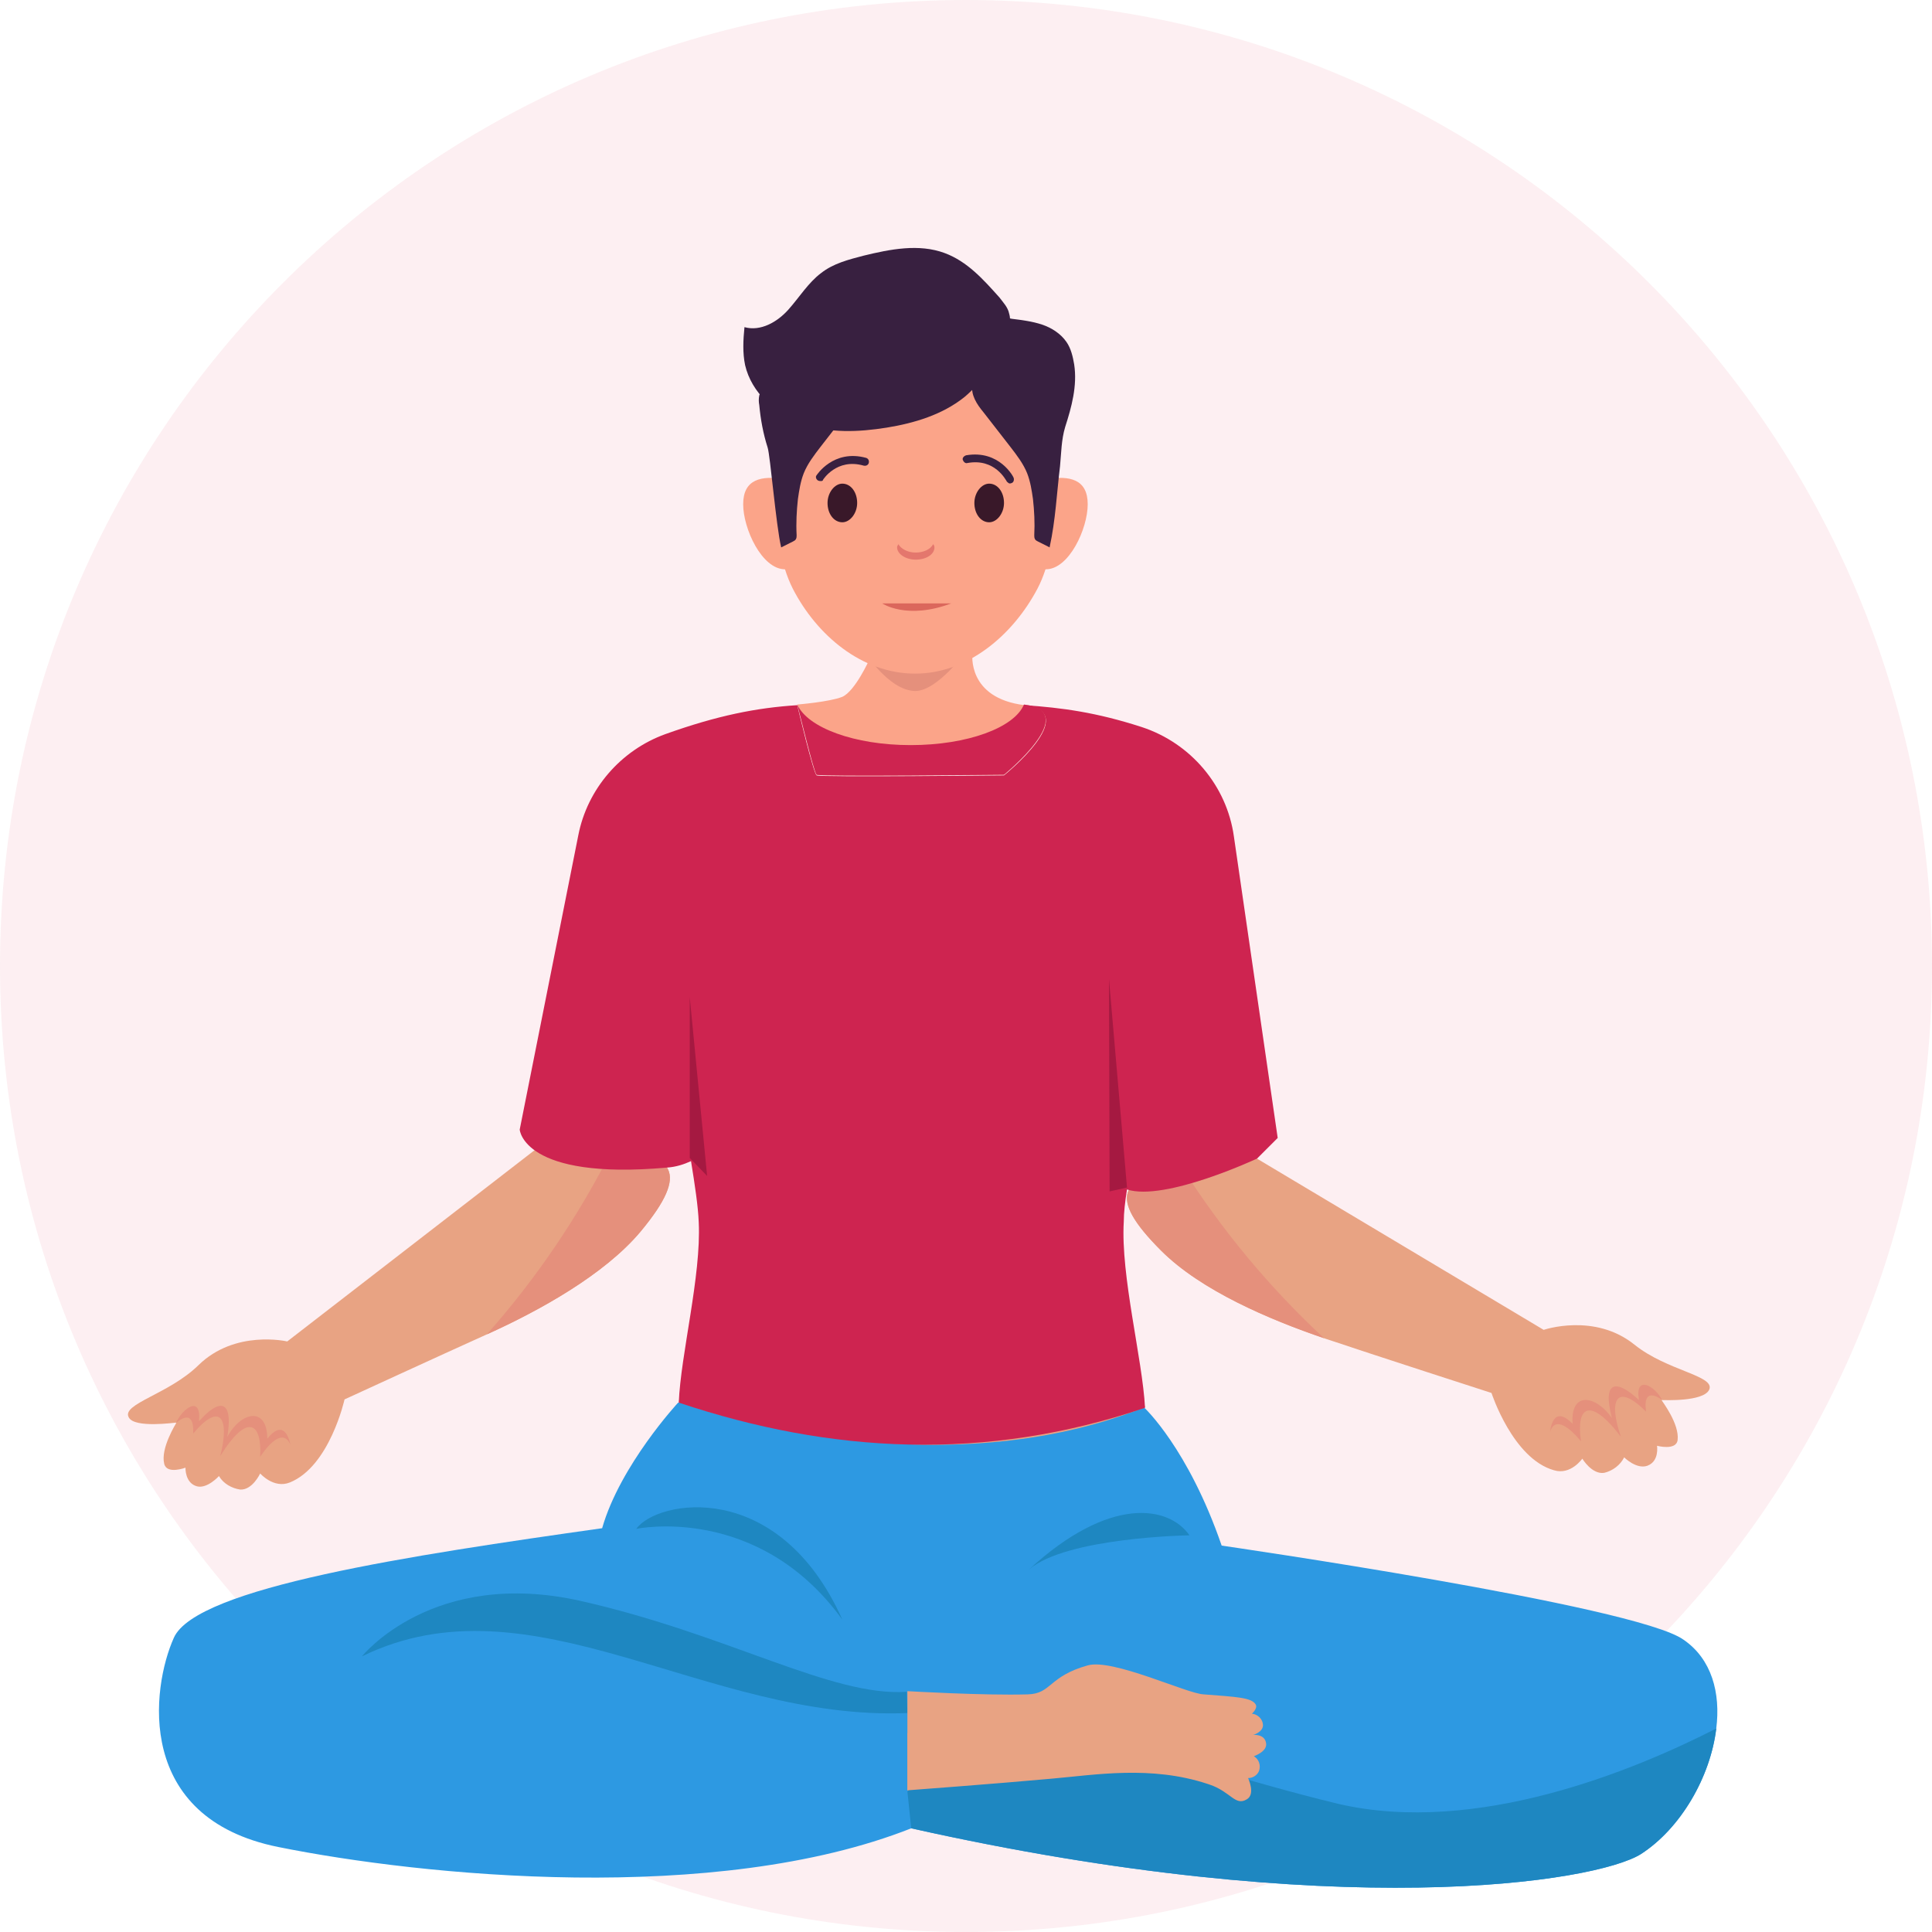
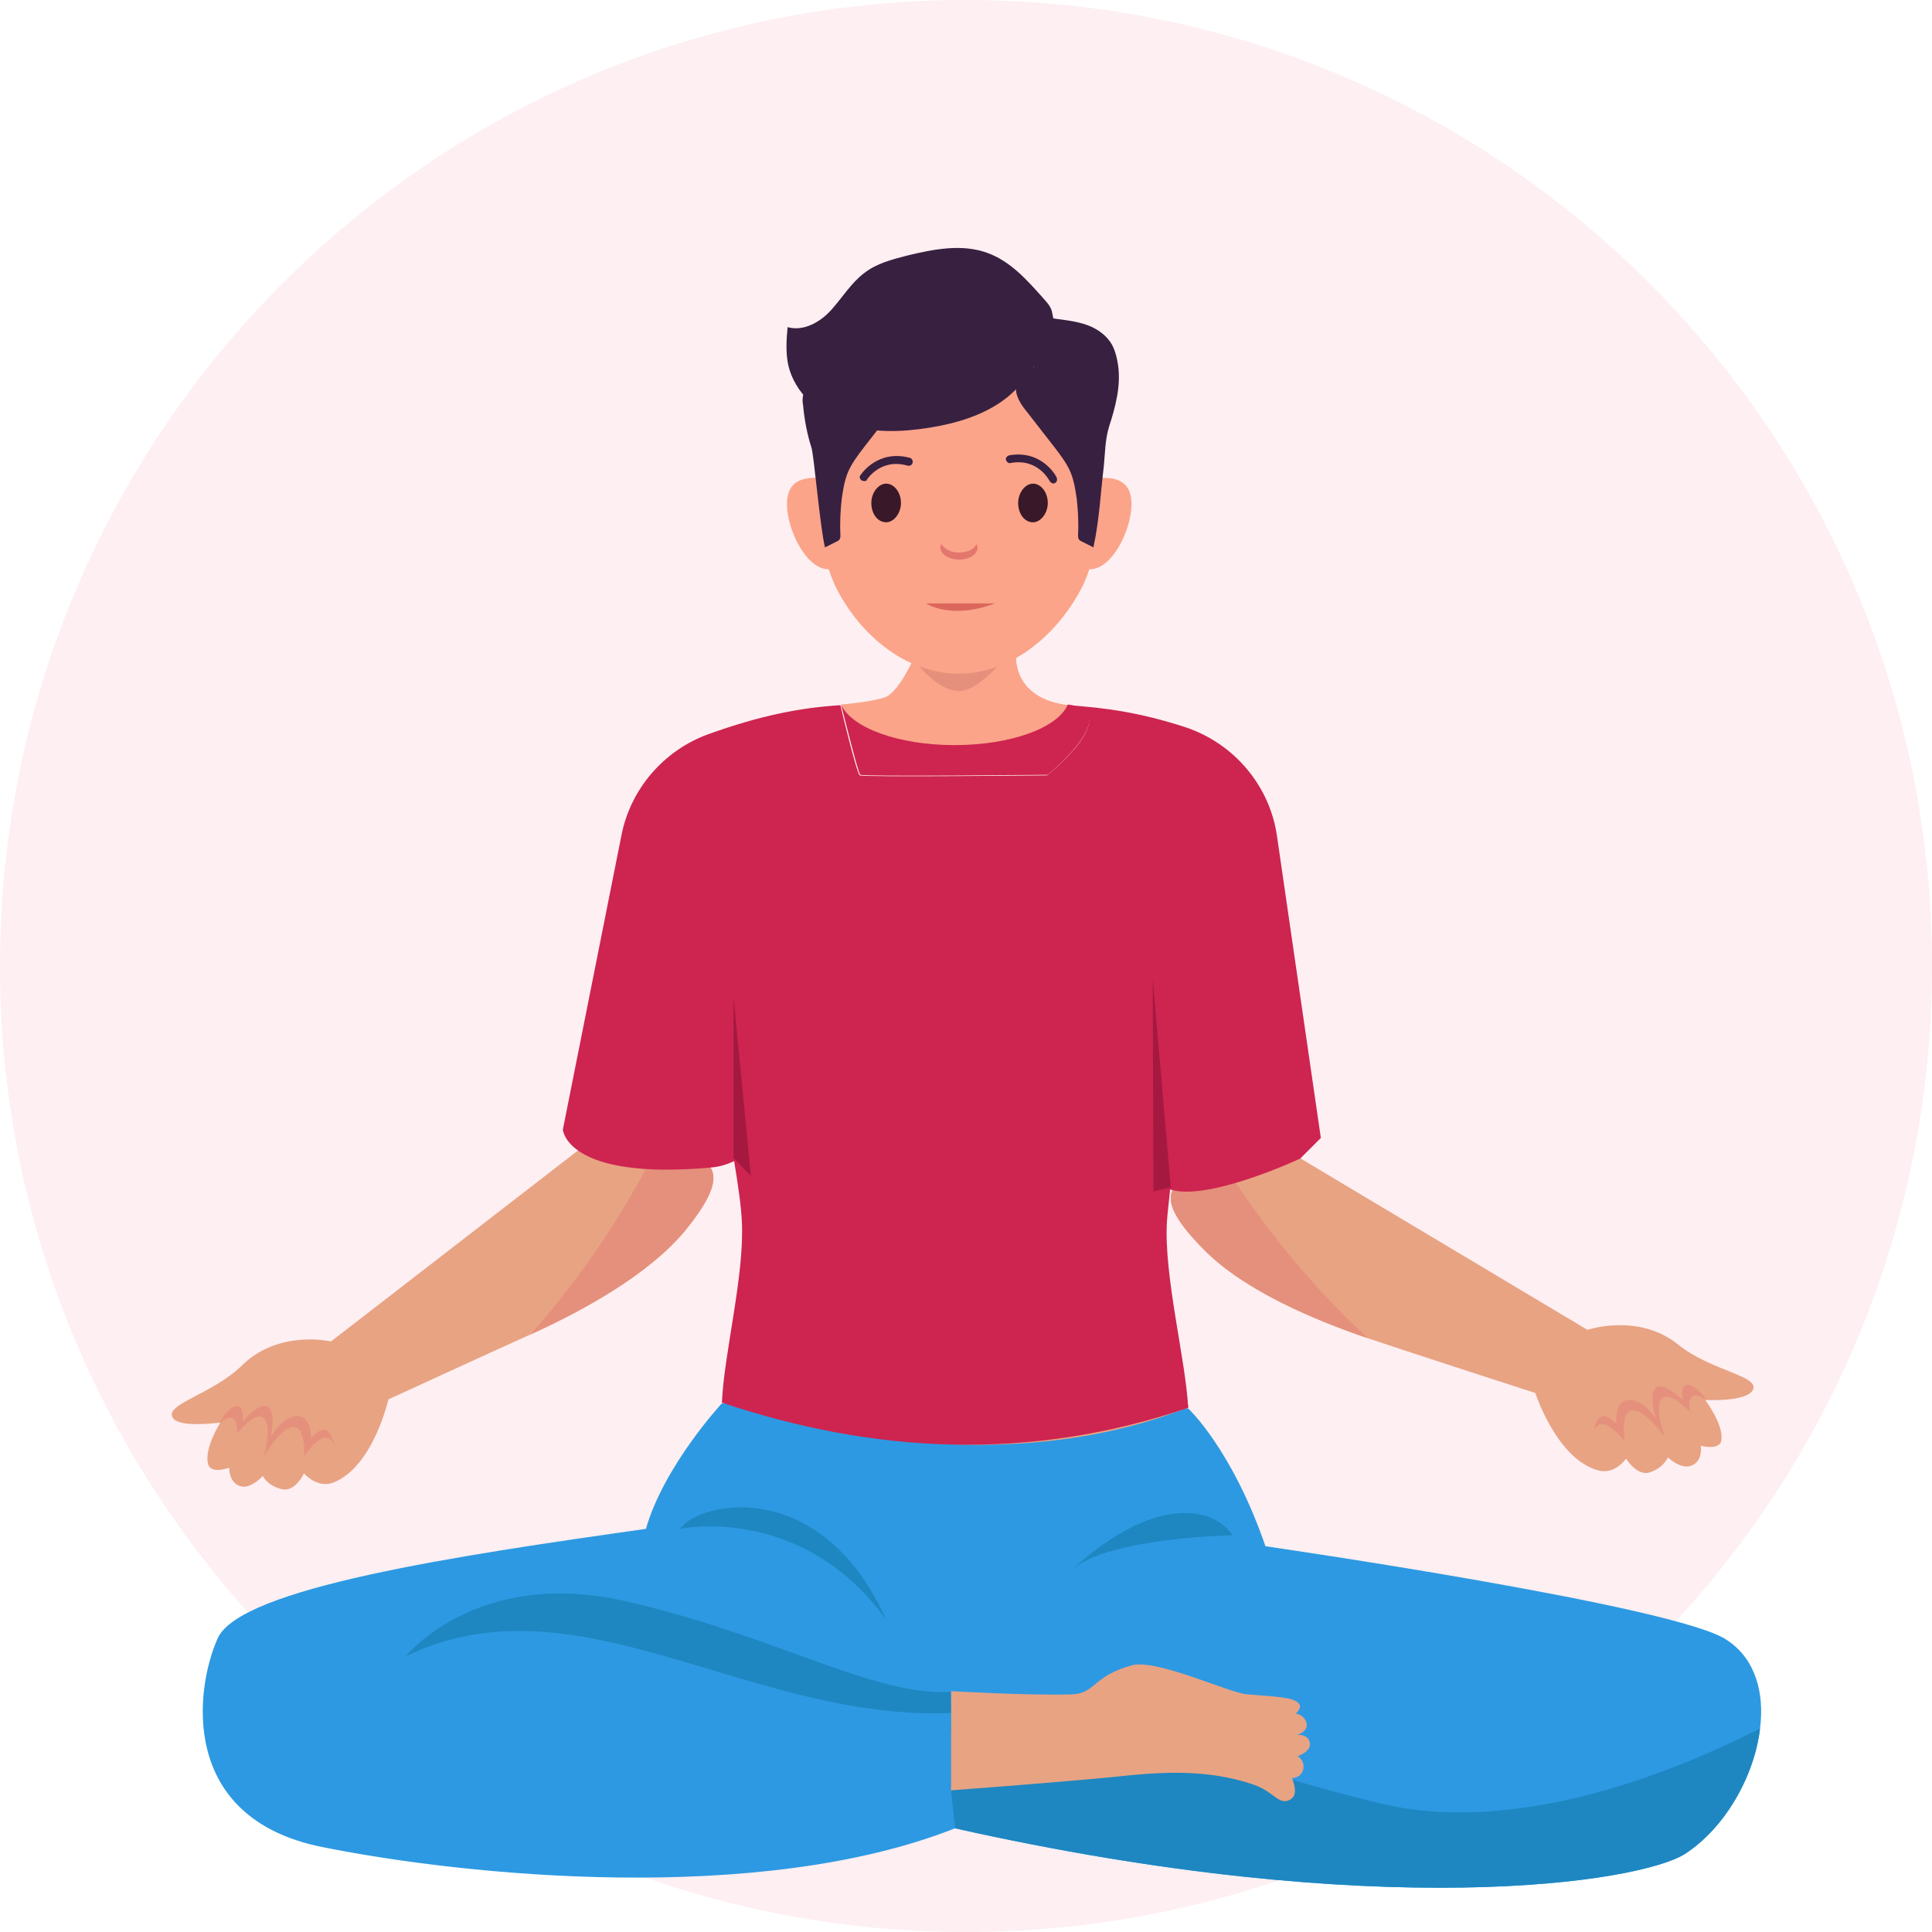
<svg xmlns="http://www.w3.org/2000/svg" version="1.1" id="Layer_1" x="0px" y="0px" viewBox="0 0 300 300" style="enable-background:new 0 0 300 300;" xml:space="preserve">
  <style type="text/css">
	.st0{opacity:8.000000e-02;fill:#E13856;enable-background:new    ;}
	.st1{fill:#FBA489;}
	.st2{fill:#A0B2CF;}
	.st3{fill:#2D99E2;}
	.st4{fill:#E8A383;}
	.st5{fill:#E5907C;}
	.st6{fill:#1E87C1;}
	.st7{fill:#391829;}
	.st8{fill:#382040;}
	.st9{fill:#E4776D;}
	.st10{fill:#DB675C;}
	.st11{fill:#CE2450;}
	.st12{fill:#A51941;}
</style>
  <g>
    <g id="OBJECTS">
      <g id="Page-1">
        <g id="For-you-and-your-partner-Copy-4">
          <g id="Group-4">
            <circle id="Mask-Copy-2" class="st0" cx="150" cy="150" r="150" />
          </g>
        </g>
      </g>
    </g>
  </g>
  <g>
-     <path class="st1" d="M155.9,120.3c0,0-28.7,0.3-29.1,0c-0.4-0.3-2.8-10.3-3-10.9c0,0,0,0,0,0c0,0,5-0.4,7-1.2   c2-0.9,4.2-5.8,4.2-5.8l16-0.9c0,0-0.9,6.9,8.1,8C168.1,110.4,155.9,120.3,155.9,120.3z" />
+     <path class="st1" d="M162.7,120.3c0,0-28.7,0.3-29.1,0c-0.4-0.3-2.8-10.3-3-10.9c0,0,0,0,0,0c0,0,5-0.4,7-1.2   c2-0.9,4.2-5.8,4.2-5.8l16-0.9c0,0-0.9,6.9,8.1,8C174.8,110.4,162.7,120.3,162.7,120.3z" />
    <g id="OBJECTS_2_">
-       <path class="st2" d="M246.2,257.5c-0.1-0.2-0.3-0.3-0.4-0.2c-0.1,0-0.2,0.1-0.2,0.2c-0.6,2.3-0.8,4.6-1.3,6.9    c-0.5,2.3-1.5,4.4-1.8,6.8c0,0.4,0.4,0.7,0.6,0.4c1.6-1.9,2.6-4.2,3-6.7C246.8,262.5,246.9,259.9,246.2,257.5z" />
-       <path class="st3" d="M266.5,268.4c-0.9,7.5-5.5,15.5-11.7,19.5c-7,4.4-47.2,10.8-113.3-4l0,0c-30.4,12-76,7.4-98.3,2.9    S23.5,262.1,27,254.3c3.5-7.8,36.8-12.8,66.5-17c2.8-9.8,11.8-19.5,11.8-19.5s51.9-1.3,72.4,0.8c0,0,6.8,6.3,12,21.4    c0,0,64.3,9.3,71.7,14.6C265.8,257.6,267.2,262.9,266.5,268.4z" />
-       <path class="st4" d="M177.8,218.5c-34.2,13.6-72.4-0.8-72.4-0.8l1.8-7.6l3.8-16.2l32.6-1l26.7-0.8L177.8,218.5z" />
-       <path class="st5" d="M168.2,215.9c-22.8,11.5-49.4,0.4-61.1-5.9l3.8-16.2l32.6-1C153.1,199,161.5,206.8,168.2,215.9z" />
-       <polygon class="st5" points="173.2,151.4 171,135.7 170.1,153.3   " />
-       <path class="st5" d="M151.7,98.9c-1.6,2.3-6.1,8.4-9.6,8.4c-4.1-0.1-7.9-5.9-9.5-8.5c3.6,2,7.2,3.5,9.5,3.5    C145.6,102,148.9,100.8,151.7,98.9z" />
-       <path class="st4" d="M99.5,191.2c-5.6,6.7-15.7,12.3-23.9,16c-7.1,3.2-22.1,10.1-22.1,10.1s-2.3,10.4-8.5,12.9    c-2.5,1-4.6-1.4-4.6-1.4s-1.2,2.6-3.1,2.5c-1.3-0.2-2.6-0.9-3.3-2.1c0,0-1.8,2-3.4,1.6c-1.9-0.5-1.8-2.9-1.8-2.9s-2.9,1.1-3.3-0.6    c-0.6-2.4,1.8-6.2,1.9-6.4c-0.3,0-6.5,0.9-7.4-0.8c-1.2-2.1,6.2-3.6,10.8-8.1c5.7-5.6,13.8-3.7,13.8-3.7l38.8-30    c4.5,0,8.4,0,11.6,0.3C104.5,179.2,107.3,181.8,99.5,191.2z" />
-       <path class="st5" d="M27.3,221c0,0,2.9-2.8,2.7,1.6c4.2-5,5.7-2.4,4.2,3.5c4.2-6.8,6.5-5.2,6.2,0.1c3.7-5.4,4.7-1.8,4.7-1.8    s-0.7-4.6-3.6-1c0-5-4-4.3-6.2-0.3c1-6.2-1.5-5.7-4.4-2.4C31.3,216.5,28.3,218.7,27.3,221z" />
-       <path class="st5" d="M99.5,191.2c-5.6,6.7-15.7,12.3-23.9,16c7.7-8.7,14.2-18.3,19.4-28.6C104.5,179.2,107.3,181.8,99.5,191.2z" />
-       <path class="st4" d="M180.3,194.2c6.2,6.2,16.8,10.7,25.3,13.6c7.4,2.5,26,8.5,26,8.5s3.3,10.2,9.7,12c2.6,0.8,4.4-1.8,4.4-1.8    s1.5,2.5,3.4,2.2c1.3-0.3,2.5-1.2,3.1-2.4c0,0,1.9,1.9,3.6,1.3c1.9-0.7,1.5-3.1,1.5-3.1s3,0.8,3.2-0.9c0.3-2.5-2.4-6-2.5-6.2    c0.3,0,6.5,0.3,7.4-1.6c1-2.2-6.5-2.9-11.6-7c-6.2-5-14.1-2.3-14.1-2.3l-44.7-26.7c-4.5,0.4-8.4,0.8-11.5,1.4    C174.1,182.8,171.7,185.6,180.3,194.2z" />
-       <path class="st5" d="M258.1,217.4c0,0-3.1-2.5-2.5,1.8c-4.6-4.6-5.9-1.8-3.9,3.9c-4.9-6.4-7-4.6-6.2,0.7c-4.2-5-4.8-1.4-4.8-1.4    s0.3-4.6,3.5-1.3c-0.4-5,3.5-4.6,6.1-0.9c-1.6-6.1,0.9-5.9,4.2-2.8C253.8,213.4,257,215.2,258.1,217.4z" />
-       <path class="st5" d="M180.3,194.2c6.2,6.2,16.8,10.7,25.3,13.6c-8.5-7.9-15.9-16.8-22.1-26.6C174.1,182.8,171.7,185.6,180.3,194.2    z" />
-       <path class="st5" d="M187.5,277c-8.8-2.9-17.4-1.4-24.3-0.8c-8.8,0.8-22.3,1.8-22.3,1.8v-8.9c5.4,1,18,3.3,24,4    C171.8,274,181.5,269.8,187.5,277z" />
-       <path class="st6" d="M140.9,266c-31.3,1.3-58.3-21.7-84.7-8.8c0,0,11-13.8,34-8.6c23,5.2,38.9,14.9,50.6,14.1L140.9,266z" />
-       <path class="st6" d="M266.5,268.4c-0.9,7.5-5.5,15.5-11.7,19.5c-7,4.4-47.2,10.8-113.3-4l0,0l-0.6-5.7    c12.6-17.7,36.6-5.4,66.9,1.9C229.3,285.1,254,274.8,266.5,268.4z" />
-       <path class="st4" d="M194.7,272.7c0.8,0.5,1.1,1.4,0.8,2.3c-0.3,0.7-1,1.1-1.7,1.1c0,0,1.2,2.5-0.2,3.3c-1.8,1.1-2.5-1.2-5.8-2.3    l-0.3-0.1c-8.8-2.9-17.4-1.4-24.3-0.8c-8.8,0.8-22.3,1.8-22.3,1.8v-15.4c0,0,11.8,0.7,18.7,0.5c3.7-0.1,3.2-2.8,9.3-4.5    c3.9-1.1,15.4,4.4,18,4.5c5.2,0.4,7.5,0.5,8.1,1.6c0.3,0.6-0.6,1.4-0.6,1.4c0.9,0.1,1.6,0.8,1.7,1.6c0.2,1.2-1.5,1.7-1.5,1.7    s1.8-0.2,2,1.3C196.8,272,194.7,272.7,194.7,272.7z" />
-       <path class="st6" d="M184.7,238.4c0,0-19.1,0.3-24.9,5.3C172.3,232.2,181.5,233.8,184.7,238.4z" />
-       <path class="st6" d="M98.8,237.4c0,0,18.9-4,32,14.1C120.9,229.4,102,232.9,98.8,237.4z" />
+       <path class="st2" d="M253,257.5c-0.1-0.2-0.3-0.3-0.4-0.2c-0.1,0-0.2,0.1-0.2,0.2c-0.6,2.3-0.8,4.6-1.3,6.9    c-0.5,2.3-1.5,4.4-1.8,6.8c0,0.4,0.4,0.7,0.6,0.4c1.6-1.9,2.6-4.2,3-6.7C253.6,262.5,253.6,259.9,253,257.5z" />
+       <path class="st3" d="M273.3,268.4c-0.9,7.5-5.5,15.5-11.7,19.5c-7,4.4-47.2,10.8-113.3-4l0,0c-30.4,12-76,7.4-98.3,2.9    s-19.7-24.6-16.2-32.4c3.5-7.8,36.8-12.8,66.5-17c2.8-9.8,11.8-19.5,11.8-19.5s51.9-1.3,72.4,0.8c0,0,6.8,6.3,12,21.4    c0,0,64.3,9.3,71.7,14.6C272.6,257.6,274,262.9,273.3,268.4z" />
+       <path class="st4" d="M184.6,218.5c-34.2,13.6-72.4-0.8-72.4-0.8l1.8-7.6l3.8-16.2l32.6-1l26.7-0.8L184.6,218.5z" />
+       <path class="st5" d="M175,215.9c-22.8,11.5-49.4,0.4-61.1-5.9l3.8-16.2l32.6-1C159.9,199,168.3,206.8,175,215.9z" />
+       <polygon class="st5" points="180,151.4 177.7,135.7 176.9,153.3   " />
+       <path class="st5" d="M158.5,98.9c-1.6,2.3-6.1,8.4-9.6,8.4c-4.1-0.1-7.9-5.9-9.5-8.5c3.6,2,7.2,3.5,9.5,3.5    C152.3,102,155.6,100.8,158.5,98.9z" />
+       <path class="st4" d="M106.3,191.2c-5.6,6.7-15.7,12.3-23.9,16c-7.1,3.2-22.1,10.1-22.1,10.1s-2.3,10.4-8.5,12.9    c-2.5,1-4.6-1.4-4.6-1.4s-1.2,2.6-3.1,2.5c-1.3-0.2-2.6-0.9-3.3-2.1c0,0-1.8,2-3.4,1.6c-1.9-0.5-1.8-2.9-1.8-2.9s-2.9,1.1-3.3-0.6    c-0.6-2.4,1.8-6.2,1.9-6.4c-0.3,0-6.5,0.9-7.4-0.8c-1.2-2.1,6.2-3.6,10.8-8.1c5.7-5.6,13.8-3.7,13.8-3.7l38.8-30    c4.5,0,8.4,0,11.6,0.3C111.3,179.2,114,181.8,106.3,191.2z" />
+       <path class="st5" d="M34.1,221c0,0,2.9-2.8,2.7,1.6c4.2-5,5.7-2.4,4.2,3.5c4.2-6.8,6.5-5.2,6.2,0.1c3.7-5.4,4.7-1.8,4.7-1.8    s-0.7-4.6-3.6-1c0-5-4-4.3-6.2-0.3c1-6.2-1.5-5.7-4.4-2.4C38,216.5,35.1,218.7,34.1,221z" />
+       <path class="st5" d="M106.3,191.2c-5.6,6.7-15.7,12.3-23.9,16c7.7-8.7,14.2-18.3,19.4-28.6C111.3,179.2,114,181.8,106.3,191.2z" />
+       <path class="st4" d="M187.1,194.2c6.2,6.2,16.8,10.7,25.3,13.6c7.4,2.5,26,8.5,26,8.5s3.3,10.2,9.7,12c2.6,0.8,4.4-1.8,4.4-1.8    s1.5,2.5,3.4,2.2c1.3-0.3,2.5-1.2,3.1-2.4c0,0,1.9,1.9,3.6,1.3c1.9-0.7,1.5-3.1,1.5-3.1s3,0.8,3.2-0.9c0.3-2.5-2.4-6-2.5-6.2    c0.3,0,6.5,0.3,7.4-1.6c1-2.2-6.5-2.9-11.6-7c-6.2-5-14.1-2.3-14.1-2.3l-44.7-26.7c-4.5,0.4-8.4,0.8-11.5,1.4    C180.9,182.8,178.5,185.6,187.1,194.2z" />
+       <path class="st5" d="M264.9,217.4c0,0-3.1-2.5-2.5,1.8c-4.6-4.6-5.9-1.8-3.9,3.9c-4.9-6.4-7-4.6-6.2,0.7c-4.2-5-4.8-1.4-4.8-1.4    s0.3-4.6,3.5-1.3c-0.4-5,3.5-4.6,6.1-0.9c-1.6-6.1,0.9-5.9,4.2-2.8C260.6,213.4,263.7,215.2,264.9,217.4z" />
+       <path class="st5" d="M187.1,194.2c6.2,6.2,16.8,10.7,25.3,13.6c-8.5-7.9-15.9-16.8-22.1-26.6C180.9,182.8,178.5,185.6,187.1,194.2    z" />
+       <path class="st5" d="M194.3,277c-8.8-2.9-17.4-1.4-24.3-0.8c-8.8,0.8-22.3,1.8-22.3,1.8v-8.9c5.4,1,18,3.3,24,4    C178.6,274,188.3,269.8,194.3,277z" />
+       <path class="st6" d="M147.7,266c-31.3,1.3-58.3-21.7-84.7-8.8c0,0,11-13.8,34-8.6c23,5.2,38.9,14.9,50.6,14.1L147.7,266z" />
+       <path class="st6" d="M273.3,268.4c-0.9,7.5-5.5,15.5-11.7,19.5c-7,4.4-47.2,10.8-113.3-4l0,0l-0.6-5.7    c12.6-17.7,36.6-5.4,66.9,1.9C236.1,285.1,260.7,274.8,273.3,268.4z" />
+       <path class="st4" d="M201.5,272.7c0.8,0.5,1.1,1.4,0.8,2.3c-0.3,0.7-1,1.1-1.7,1.1c0,0,1.2,2.5-0.2,3.3c-1.8,1.1-2.5-1.2-5.8-2.3    l-0.3-0.1c-8.8-2.9-17.4-1.4-24.3-0.8c-8.8,0.8-22.3,1.8-22.3,1.8v-15.4c0,0,11.8,0.7,18.7,0.5c3.7-0.1,3.2-2.8,9.3-4.5    c3.9-1.1,15.4,4.4,18,4.5c5.2,0.4,7.5,0.5,8.1,1.6c0.3,0.6-0.6,1.4-0.6,1.4c0.9,0.1,1.6,0.8,1.7,1.6c0.2,1.2-1.5,1.7-1.5,1.7    s1.8-0.2,2,1.3C203.6,272,201.5,272.7,201.5,272.7z" />
+       <path class="st6" d="M191.4,238.4c0,0-19.1,0.3-24.9,5.3C179.1,232.2,188.3,233.8,191.4,238.4z" />
+       <path class="st6" d="M105.6,237.4c0,0,18.9-4,32,14.1C127.7,229.4,108.8,232.9,105.6,237.4z" />
      <g>
-         <path class="st1" d="M128.4,81.4c0,3.9-2.9,7-6.5,7c-3.6,0-6.5-6.3-6.5-10.1c0-3.9,2.8-4.5,6.5-3.9     C125.5,75,128.4,77.6,128.4,81.4z" />
-         <path class="st1" d="M155.9,81.4c0,3.9,2.9,7,6.5,7c3.6,0,6.5-6.3,6.5-10.1c0-3.9-2.8-4.5-6.5-3.9     C158.9,75,155.9,77.6,155.9,81.4z" />
+         <path class="st1" d="M135.2,81.4c0,3.9-2.9,7-6.5,7c-3.6,0-6.5-6.3-6.5-10.1c0-3.9,2.8-4.5,6.5-3.9     C132.2,75,135.2,77.6,135.2,81.4z" />
+         <path class="st1" d="M162.7,81.4c0,3.9,2.9,7,6.5,7c3.6,0,6.5-6.3,6.5-10.1c0-3.9-2.8-4.5-6.5-3.9     C165.7,75,162.7,77.6,162.7,81.4z" />
      </g>
-       <path class="st1" d="M162.6,61.9c-2.5-7.2-20.5-7.5-20.5-7.5s-18,0.2-20.5,7.5c-2.5,7.2-2.2,22.2,1.5,29.5    c3.7,7.2,10.7,13.2,19,13.2c8.2,0,15.2-6,19-13.2C164.9,84.2,165.1,69.2,162.6,61.9z" />
+       <path class="st1" d="M169.4,61.9c-2.5-7.2-20.5-7.5-20.5-7.5s-18,0.2-20.5,7.5c-2.5,7.2-2.2,22.2,1.5,29.5    c3.7,7.2,10.7,13.2,19,13.2c8.2,0,15.2-6,19-13.2C171.7,84.2,171.9,69.2,169.4,61.9z" />
      <g>
-         <path class="st7" d="M133.1,78.1c0,1.6-1.1,3-2.3,3c-1.3,0-2.3-1.3-2.3-3c0-1.6,1.1-3,2.3-3C132.1,75.1,133.1,76.4,133.1,78.1z" />
-         <path class="st7" d="M155.9,78.1c0,1.6-1.1,3-2.3,3c-1.3,0-2.3-1.3-2.3-3c0-1.6,1.1-3,2.3-3C154.9,75.1,155.9,76.4,155.9,78.1z" />
+         <path class="st7" d="M139.9,78.1c0,1.6-1.1,3-2.3,3c-1.3,0-2.3-1.3-2.3-3c0-1.6,1.1-3,2.3-3C138.8,75.1,139.9,76.4,139.9,78.1z" />
+         <path class="st7" d="M162.7,78.1c0,1.6-1.1,3-2.3,3c-1.3,0-2.3-1.3-2.3-3c0-1.6,1.1-3,2.3-3C161.6,75.1,162.7,76.4,162.7,78.1z" />
      </g>
-       <path class="st8" d="M127.2,57c1.2-0.1,2.5-0.2,3.6,0.2c1.2,0.4,2.2,1.3,2.5,2.5c0.3,1.6-0.7,3.1-1.7,4.3    c-1.4,1.8-2.8,3.6-4.2,5.4c-1,1.3-2,2.6-2.6,4.1c-0.5,1.3-0.7,2.6-0.9,4c-0.2,1.8-0.3,3.7-0.2,5.6c0,0.2,0,0.4-0.1,0.6    c-0.1,0.2-0.3,0.3-0.5,0.4c-0.6,0.3-1.2,0.6-1.8,0.9c-0.8-3.4-1.7-14.3-2.1-15.5c-0.7-2.2-1.1-4.4-1.3-6.6c-0.1-0.5-0.1-1,0-1.5    c0.3-1.1,1.2-1.9,2.3-2.5C122.3,57.8,124.8,57.3,127.2,57z" />
-       <path class="st8" d="M153,48.9c-0.1,0-0.2,0.1-0.3,0.2c-0.4,0.5,0.2,2.1,0.3,2.6c0.1,0.7,1.5,5.2,0.5,5.5    c-1.2,0.4-2.2,1.3-2.5,2.5c-0.3,1.6,0.7,3.1,1.7,4.3c1.4,1.8,2.8,3.6,4.2,5.4c1,1.3,2,2.6,2.6,4.1c0.5,1.3,0.7,2.6,0.9,4    c0.2,1.8,0.3,3.7,0.2,5.6c0,0.2,0,0.4,0.1,0.6c0.1,0.2,0.3,0.3,0.5,0.4c0.6,0.3,1.2,0.6,1.8,0.9c0,0,0-0.2,0-0.1    c0.9-4.1,1.1-8.4,1.6-12.5c0.2-2.1,0.2-4.1,0.8-6.1c1-3.1,1.9-6.4,1.4-9.7c-0.2-1.2-0.5-2.5-1.2-3.5c-0.9-1.3-2.3-2.2-3.8-2.7    c-1.5-0.5-3.1-0.7-4.7-0.9C156.5,49.4,153.9,48.7,153,48.9z" />
-       <path class="st8" d="M155.2,46.2c-2.5-2.8-5-5.6-8.5-6.9c-4-1.5-8.5-0.6-12.6,0.4c-2.3,0.6-4.7,1.2-6.6,2.7    c-2,1.5-3.4,3.8-5.1,5.7c-1.7,1.9-4.3,3.4-6.8,2.7c-0.2,2-0.3,4,0.1,5.9c1,4.3,4.7,7.6,8.9,9.1c4.2,1.5,8.7,1.3,13.1,0.6    c4.3-0.7,8.6-2,12-4.7c2.9-2.4,5-5.7,6.4-9.1c0.5-1.2,1-2.6,0.6-3.9C156.5,47.7,155.8,47,155.2,46.2z" />
-       <path class="st9" d="M142.2,85.8c-1.3,0-2.3-0.6-2.7-1.3c-0.1,0.2-0.2,0.3-0.2,0.5c0,1,1.3,1.9,2.9,1.9c1.6,0,2.9-0.8,2.9-1.9    c0-0.2-0.1-0.4-0.2-0.5C144.5,85.3,143.4,85.8,142.2,85.8z" />
+       <path class="st8" d="M134,57c1.2-0.1,2.5-0.2,3.6,0.2c1.2,0.4,2.2,1.3,2.5,2.5c0.3,1.6-0.7,3.1-1.7,4.3c-1.4,1.8-2.8,3.6-4.2,5.4    c-1,1.3-2,2.6-2.6,4.1c-0.5,1.3-0.7,2.6-0.9,4c-0.2,1.8-0.3,3.7-0.2,5.6c0,0.2,0,0.4-0.1,0.6c-0.1,0.2-0.3,0.3-0.5,0.4    c-0.6,0.3-1.2,0.6-1.8,0.9c-0.8-3.4-1.7-14.3-2.1-15.5c-0.7-2.2-1.1-4.4-1.3-6.6c-0.1-0.5-0.1-1,0-1.5c0.3-1.1,1.2-1.9,2.3-2.5    C129.1,57.8,131.6,57.3,134,57z" />
+       <path class="st8" d="M159.8,48.9c-0.1,0-0.2,0.1-0.3,0.2c-0.4,0.5,0.2,2.1,0.3,2.6c0.1,0.7,1.5,5.2,0.5,5.5    c-1.2,0.4-2.2,1.3-2.5,2.5c-0.3,1.6,0.7,3.1,1.7,4.3c1.4,1.8,2.8,3.6,4.2,5.4c1,1.3,2,2.6,2.6,4.1c0.5,1.3,0.7,2.6,0.9,4    c0.2,1.8,0.3,3.7,0.2,5.6c0,0.2,0,0.4,0.1,0.6c0.1,0.2,0.3,0.3,0.5,0.4c0.6,0.3,1.2,0.6,1.8,0.9c0,0,0-0.2,0-0.1    c0.9-4.1,1.1-8.4,1.6-12.5c0.2-2.1,0.2-4.1,0.8-6.1c1-3.1,1.9-6.4,1.4-9.7c-0.2-1.2-0.5-2.5-1.2-3.5c-0.9-1.3-2.3-2.2-3.8-2.7    c-1.5-0.5-3.1-0.7-4.7-0.9C163.3,49.4,160.7,48.7,159.8,48.9z" />
+       <path class="st8" d="M161.9,46.2c-2.5-2.8-5-5.6-8.5-6.9c-4-1.5-8.5-0.6-12.6,0.4c-2.3,0.6-4.7,1.2-6.6,2.7    c-2,1.5-3.4,3.8-5.1,5.7c-1.7,1.9-4.3,3.4-6.8,2.7c-0.2,2-0.3,4,0.1,5.9c1,4.3,4.7,7.6,8.9,9.1c4.2,1.5,8.7,1.3,13.1,0.6    c4.3-0.7,8.6-2,12-4.7c2.9-2.4,5-5.7,6.4-9.1c0.5-1.2,1-2.6,0.6-3.9C163.3,47.7,162.6,47,161.9,46.2z" />
+       <path class="st9" d="M148.9,85.8c-1.3,0-2.3-0.6-2.7-1.3c-0.1,0.2-0.2,0.3-0.2,0.5c0,1,1.3,1.9,2.9,1.9c1.6,0,2.9-0.8,2.9-1.9    c0-0.2-0.1-0.4-0.2-0.5C151.3,85.3,150.2,85.8,148.9,85.8z" />
      <g>
-         <path class="st8" d="M127.5,74.7c-0.2,0-0.3,0-0.5-0.1c-0.3-0.2-0.4-0.6-0.2-0.8c0,0,2.6-4.1,7.7-2.7c0.3,0.1,0.5,0.4,0.4,0.8     c-0.1,0.3-0.4,0.5-0.8,0.4c-4.2-1.2-6.3,2.2-6.3,2.2C127.8,74.6,127.7,74.7,127.5,74.7z" />
+         <path class="st8" d="M134.3,74.7c-0.2,0-0.3,0-0.5-0.1c-0.3-0.2-0.4-0.6-0.2-0.8c0,0,2.6-4.1,7.7-2.7c0.3,0.1,0.5,0.4,0.4,0.8     c-0.1,0.3-0.4,0.5-0.8,0.4c-4.2-1.2-6.3,2.2-6.3,2.2C134.6,74.6,134.5,74.7,134.3,74.7z" />
      </g>
      <g>
-         <path class="st8" d="M156.6,75c-0.1-0.1-0.3-0.2-0.3-0.3c-0.1-0.1-1.8-3.6-6.1-2.8c-0.3,0.1-0.6-0.2-0.7-0.5     c-0.1-0.3,0.2-0.6,0.5-0.7c5.2-0.9,7.4,3.4,7.4,3.5c0.1,0.3,0,0.7-0.3,0.8C156.9,75.1,156.7,75.1,156.6,75z" />
+         <path class="st8" d="M163.3,75c-0.1-0.1-0.3-0.2-0.3-0.3c-0.1-0.1-1.8-3.6-6.1-2.8c-0.3,0.1-0.6-0.2-0.7-0.5     c-0.1-0.3,0.2-0.6,0.5-0.7c5.2-0.9,7.4,3.4,7.4,3.5c0.1,0.3,0,0.7-0.3,0.8C163.7,75.1,163.5,75.1,163.3,75z" />
      </g>
-       <path class="st10" d="M137,93.7c0,0,3.8,2.6,10.7,0" />
+       <path class="st10" d="M143.8,93.7c0,0,3.8,2.6,10.7,0" />
    </g>
-     <path class="st11" d="M155.9,120.3c0,0-28.7,0.3-29.1,0c-0.4-0.3-2.8-10.3-3-10.9c1.6,3.6,8.9,6.3,17.6,6.3   c8.8,0,16.1-2.7,17.6-6.3C168.1,110.4,155.9,120.3,155.9,120.3z" />
-     <path class="st11" d="M174.5,189.7c-0.5,8.4,2.9,21.3,3.3,28.9c-24.7,8.4-48.8,7.1-72.4-0.8c0.3-7.5,3.5-19.7,3.1-28   c-0.1-2.5-0.6-5.8-1.2-9.5c-1.1,0.5-2.3,0.9-3.7,1c-22.4,2-22.9-5.9-22.9-5.9l9.1-45.7c1.4-7.2,6.6-13.2,13.5-15.7   c8.1-2.9,14.2-4.1,20.5-4.5c0,0,0,0,0,0c0.1,0.5,2.5,10.5,3,10.9c0.4,0.3,29.1,0,29.1,0s12.2-9.8,3.2-10.9   c5.8,0.4,11.1,1.1,18.2,3.4c7.6,2.5,13.2,9.1,14.3,17l6.8,46.8l-3.2,3.2c0,0-14.3,6.7-20.2,4.8   C174.7,186.6,174.5,188.3,174.5,189.7z" />
-     <polygon class="st12" points="175,184.4 172.2,152 172.3,185  " />
-     <polygon class="st12" points="107.1,179.8 107.1,154.8 109.8,182.6  " />
+     <path class="st11" d="M162.7,120.3c0,0-28.7,0.3-29.1,0c-0.4-0.3-2.8-10.3-3-10.9c1.6,3.6,8.9,6.3,17.6,6.3   c8.8,0,16.1-2.7,17.6-6.3C174.8,110.4,162.7,120.3,162.7,120.3z" />
+     <path class="st11" d="M181.2,189.7c-0.5,8.4,2.9,21.3,3.3,28.9c-24.7,8.4-48.8,7.1-72.4-0.8c0.3-7.5,3.5-19.7,3.1-28   c-0.1-2.5-0.6-5.8-1.2-9.5c-1.1,0.5-2.3,0.9-3.7,1c-22.4,2-22.9-5.9-22.9-5.9l9.1-45.7c1.4-7.2,6.6-13.2,13.5-15.7   c8.1-2.9,14.2-4.1,20.5-4.5c0,0,0,0,0,0c0.1,0.5,2.5,10.5,3,10.9c0.4,0.3,29.1,0,29.1,0s12.2-9.8,3.2-10.9   c5.8,0.4,11.1,1.1,18.2,3.4c7.6,2.5,13.2,9.1,14.3,17l6.8,46.8l-3.2,3.2c0,0-14.3,6.7-20.2,4.8   C181.5,186.6,181.3,188.3,181.2,189.7z" />
+     <polygon class="st12" points="181.8,184.4 179,152 179.1,185  " />
+     <polygon class="st12" points="113.9,179.8 113.9,154.8 116.6,182.6  " />
  </g>
</svg>
